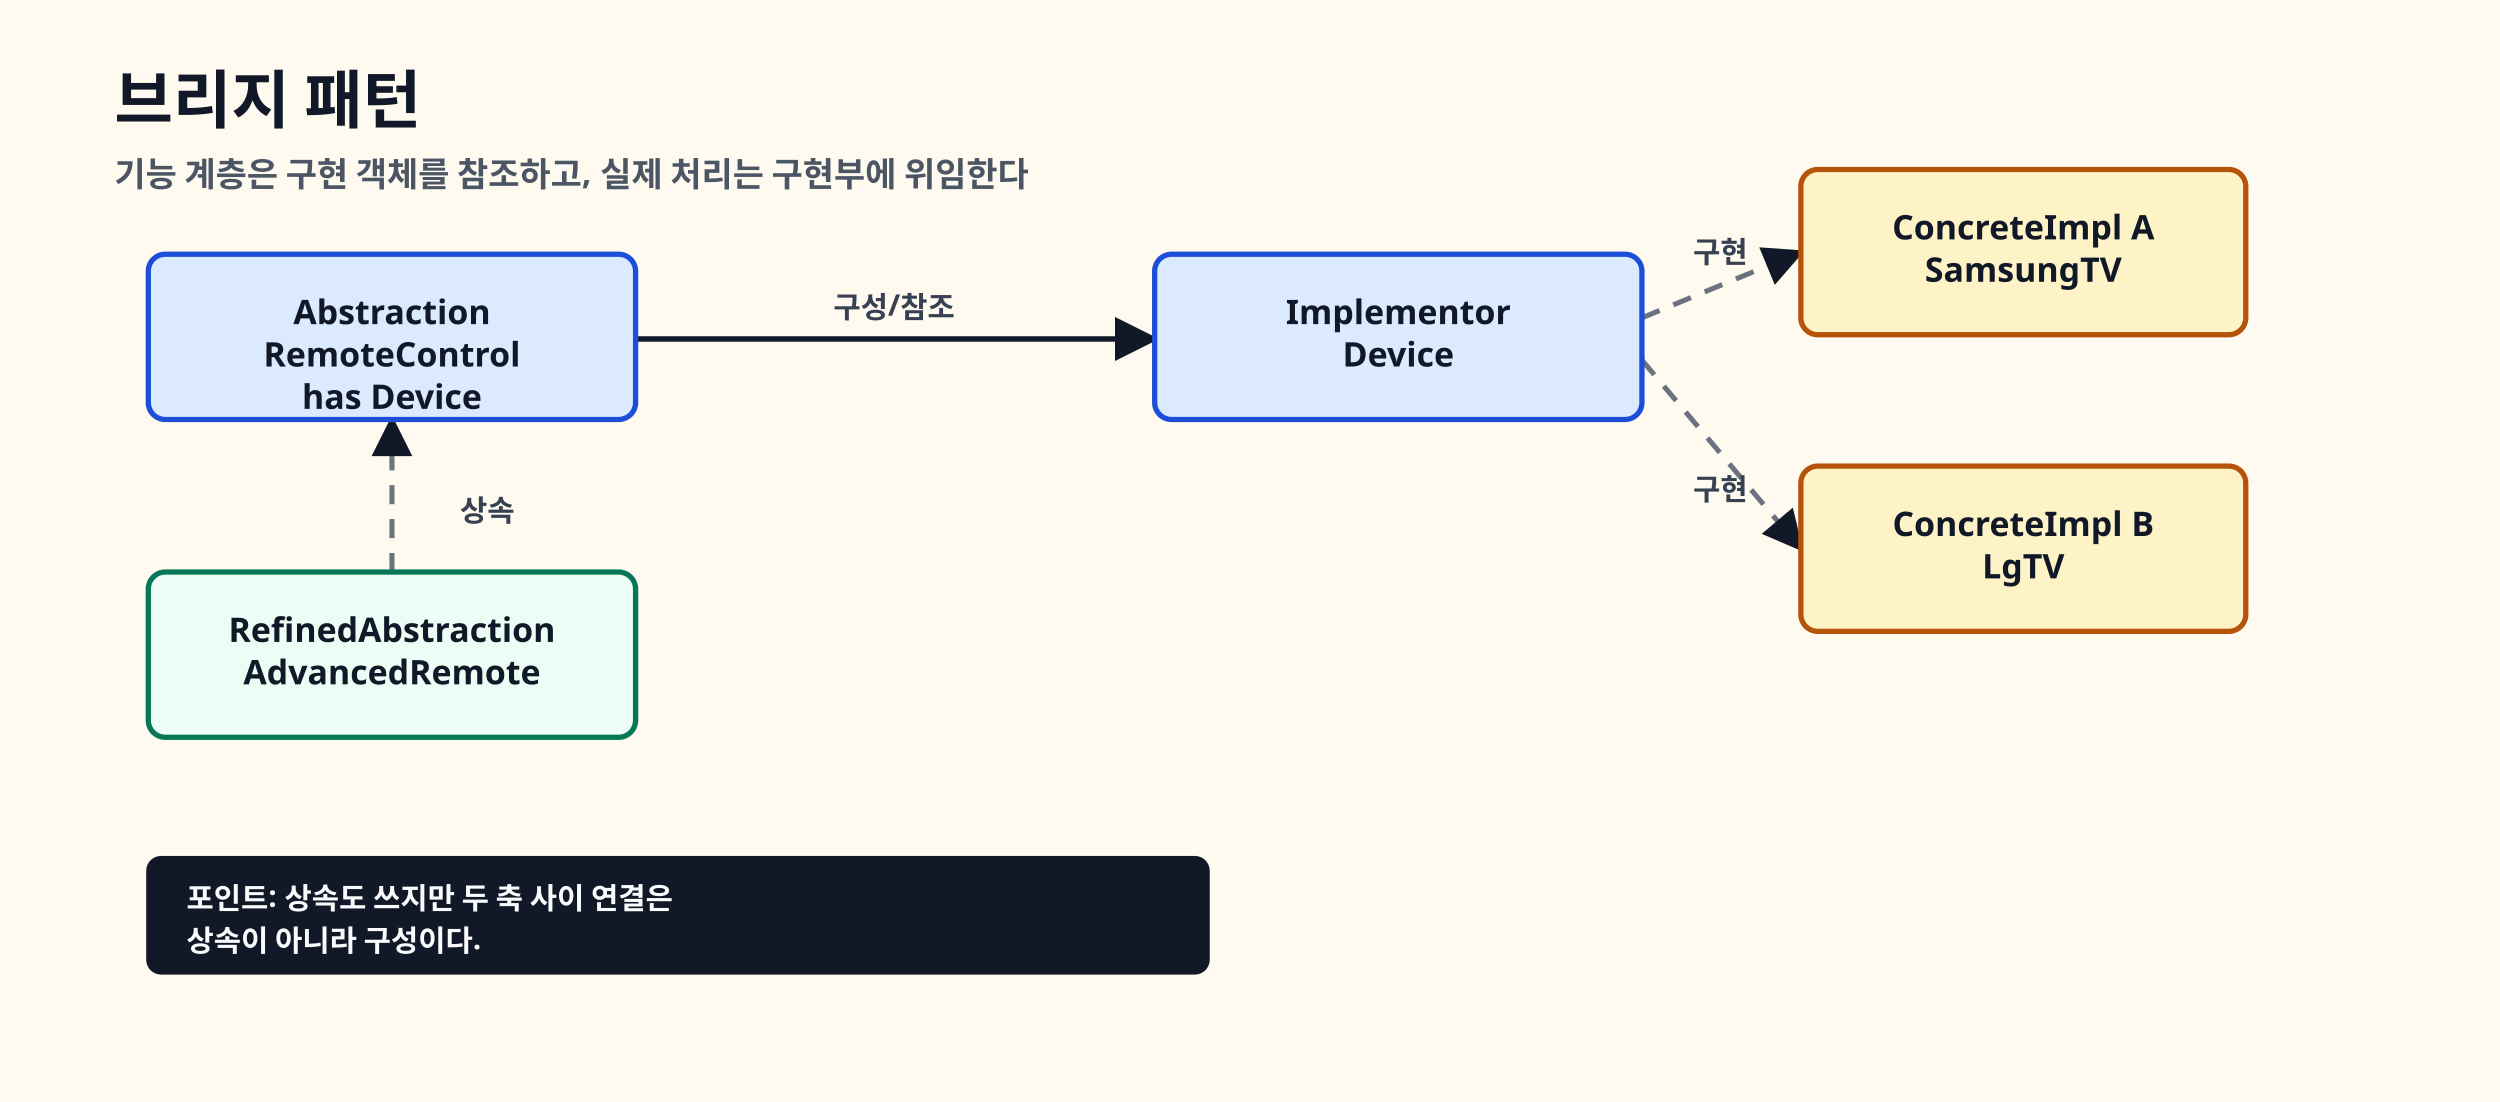
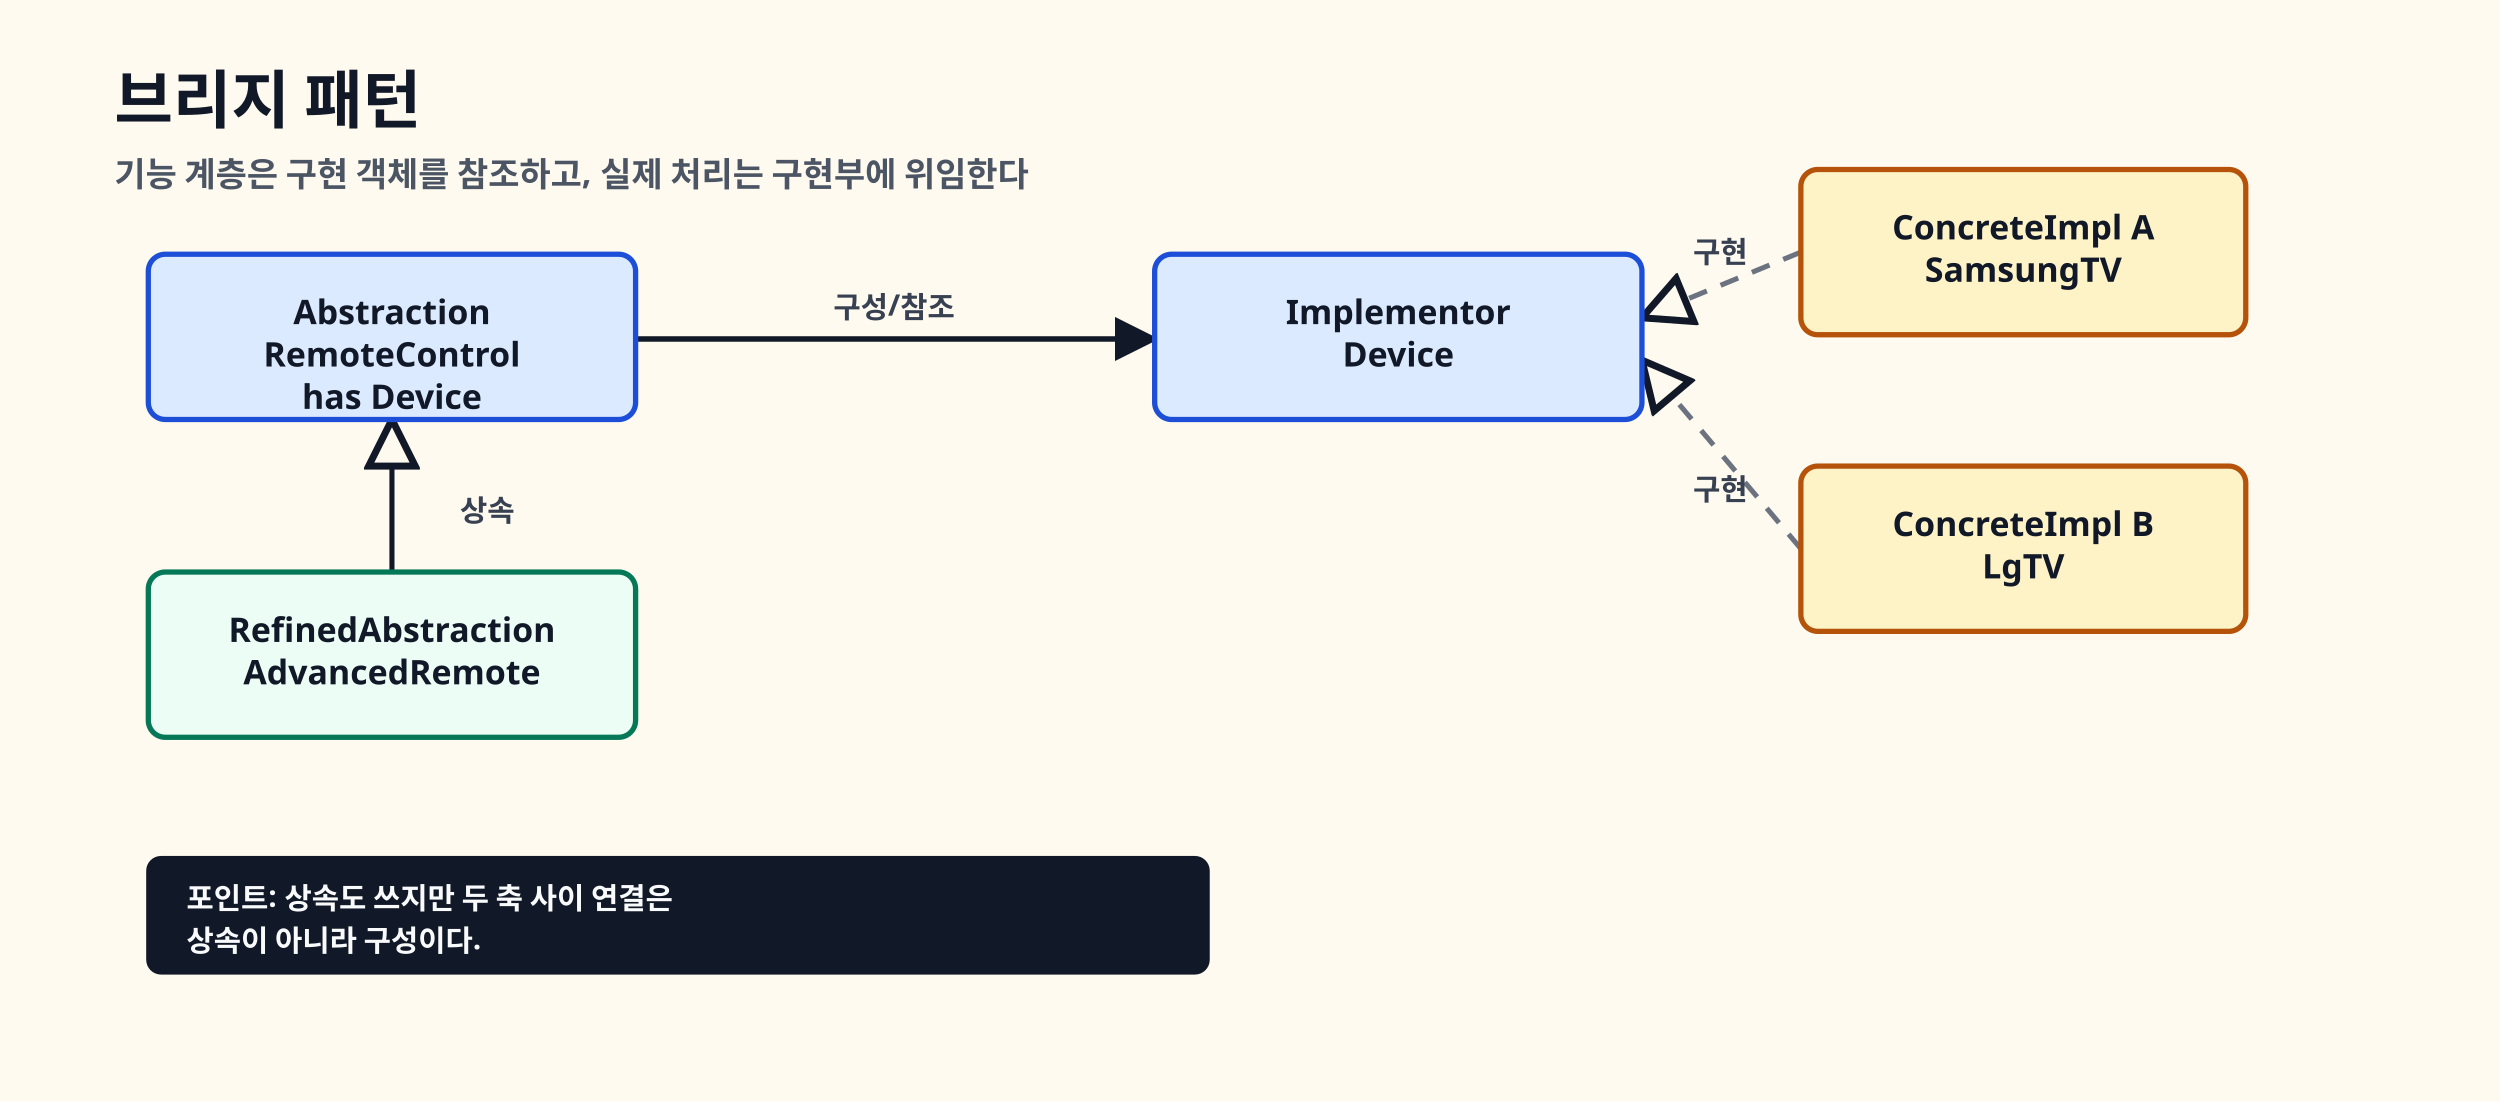
<svg xmlns="http://www.w3.org/2000/svg" width="1180" height="520" viewBox="0 0 1180 520" role="img" aria-label="브리지 패턴">
  <defs>
    <marker id="arrow" viewBox="0 0 10 10" refX="9" refY="5" markerWidth="8" markerHeight="8" orient="auto-start-reverse">
      <path d="M 0 0 L 10 5 L 0 10 z" fill="#111827" />
+     </marker>
+     <marker id="umlGeneralization" viewBox="0 0 12 12" refX="11" refY="6" markerWidth="11" markerHeight="11" orient="auto-start-reverse">
+       <path d="M 1 1 L 11 6 L 1 11 z" fill="#fffaf0" stroke="#111827" stroke-width="1.5" />
    </marker>
    <style>
      .title { font: 800 30px Apple SD Gothic Neo, Malgun Gothic, sans-serif; fill: #111827; }
      .subtitle { font: 600 16px Apple SD Gothic Neo, Malgun Gothic, sans-serif; fill: #4b5563; }
      .box { fill: #eef2ff; stroke: #1f2937; stroke-width: 2.5; }
      .actor { fill: #f8fafc; stroke: #111827; stroke-width: 2.5; }
      .abstract { fill: #dbeafe; stroke: #1d4ed8; stroke-width: 2.5; }
      .concrete { fill: #ecfdf5; stroke: #047857; stroke-width: 2.5; }
      .product { fill: #fef3c7; stroke: #b45309; stroke-width: 2.5; }
      .warning { fill: #fee2e2; stroke: #b91c1c; stroke-width: 2.5; }
      .boxText { font: 800 16px Apple SD Gothic Neo, Malgun Gothic, sans-serif; fill: #111827; }
      .mutedText { font: 700 15px Apple SD Gothic Neo, Malgun Gothic, sans-serif; fill: #374151; }
      .arrow { stroke: #111827; stroke-width: 2.6; fill: none; }
      .dashed { stroke: #6b7280; stroke-width: 2.4; stroke-dasharray: 9 7; fill: none; }
+       .inheritance { stroke: #111827; stroke-width: 2.4; fill: none; }
+       .realization { stroke: #6b7280; stroke-width: 2.4; stroke-dasharray: 9 7; fill: none; }
      .arrowLabel { font: 700 14px Apple SD Gothic Neo, Malgun Gothic, sans-serif; fill: #374151; }
      .noteBox { fill: #111827; stroke: #111827; stroke-width: 2; }
      .noteText { font: 700 14px Apple SD Gothic Neo, Malgun Gothic, sans-serif; fill: #f9fafb; }
    </style>
  </defs>
  <rect width="1180" height="520" fill="#fffaf0" />
  <text x="54" y="58" class="title">브리지 패턴</text>
  <text x="54" y="88" class="subtitle">기능 계층은 구현 객체를 참조하고, 실제 처리는 구현부에 위임한다</text>
-   <line x1="185" y1="270" x2="185" y2="198" class="dashed" marker-end="url(#arrow)" />
+   <line x1="185" y1="270" x2="185" y2="198" class="inheritance" marker-end="url(#umlGeneralization)" />
  <text x="230" y="246" text-anchor="middle" class="arrowLabel">상속</text>
  <line x1="300" y1="160" x2="545" y2="160" class="arrow" marker-end="url(#arrow)" />
  <text x="422" y="150" text-anchor="middle" class="arrowLabel">구성/참조</text>
-   <line x1="775" y1="150" x2="850" y2="119" class="dashed" marker-end="url(#arrow)" />
+   <line x1="850" y1="119" x2="775" y2="150" class="realization" marker-end="url(#umlGeneralization)" />
  <text x="812" y="124" text-anchor="middle" class="arrowLabel">구현</text>
-   <line x1="775" y1="170" x2="850" y2="259" class="dashed" marker-end="url(#arrow)" />
+   <line x1="850" y1="259" x2="775" y2="170" class="realization" marker-end="url(#umlGeneralization)" />
  <text x="812" y="236" text-anchor="middle" class="arrowLabel">구현</text>
  <rect x="70" y="120" width="230" height="78" rx="8" class="abstract" />
  <text x="185" y="153" text-anchor="middle" class="boxText">Abstraction</text>
  <text x="185" y="173" text-anchor="middle" class="boxText">RemoteControl</text>
  <text x="185" y="193" text-anchor="middle" class="boxText">has Device</text>
  <rect x="70" y="270" width="230" height="78" rx="8" class="concrete" />
  <text x="185" y="303" text-anchor="middle" class="boxText">RefinedAbstraction</text>
  <text x="185" y="323" text-anchor="middle" class="boxText">AdvancedRemote</text>
  <rect x="545" y="120" width="230" height="78" rx="8" class="abstract" />
  <text x="660" y="153" text-anchor="middle" class="boxText">Implementor</text>
  <text x="660" y="173" text-anchor="middle" class="boxText">Device</text>
  <rect x="850" y="80" width="210" height="78" rx="8" class="product" />
  <text x="955" y="113" text-anchor="middle" class="boxText">ConcreteImpl A</text>
  <text x="955" y="133" text-anchor="middle" class="boxText">SamsungTV</text>
  <rect x="850" y="220" width="210" height="78" rx="8" class="product" />
  <text x="955" y="253" text-anchor="middle" class="boxText">ConcreteImpl B</text>
  <text x="955" y="273" text-anchor="middle" class="boxText">LgTV</text>
  <rect x="70" y="405" width="500" height="54" rx="6" class="noteBox" />
  <text x="88" y="429" text-anchor="start" class="noteText">포인트: 상속도 쓰지만 두 축 사이 연결은</text>
  <text x="88" y="449" text-anchor="start" class="noteText">상속이 아니라 구성이다.</text>
</svg>
